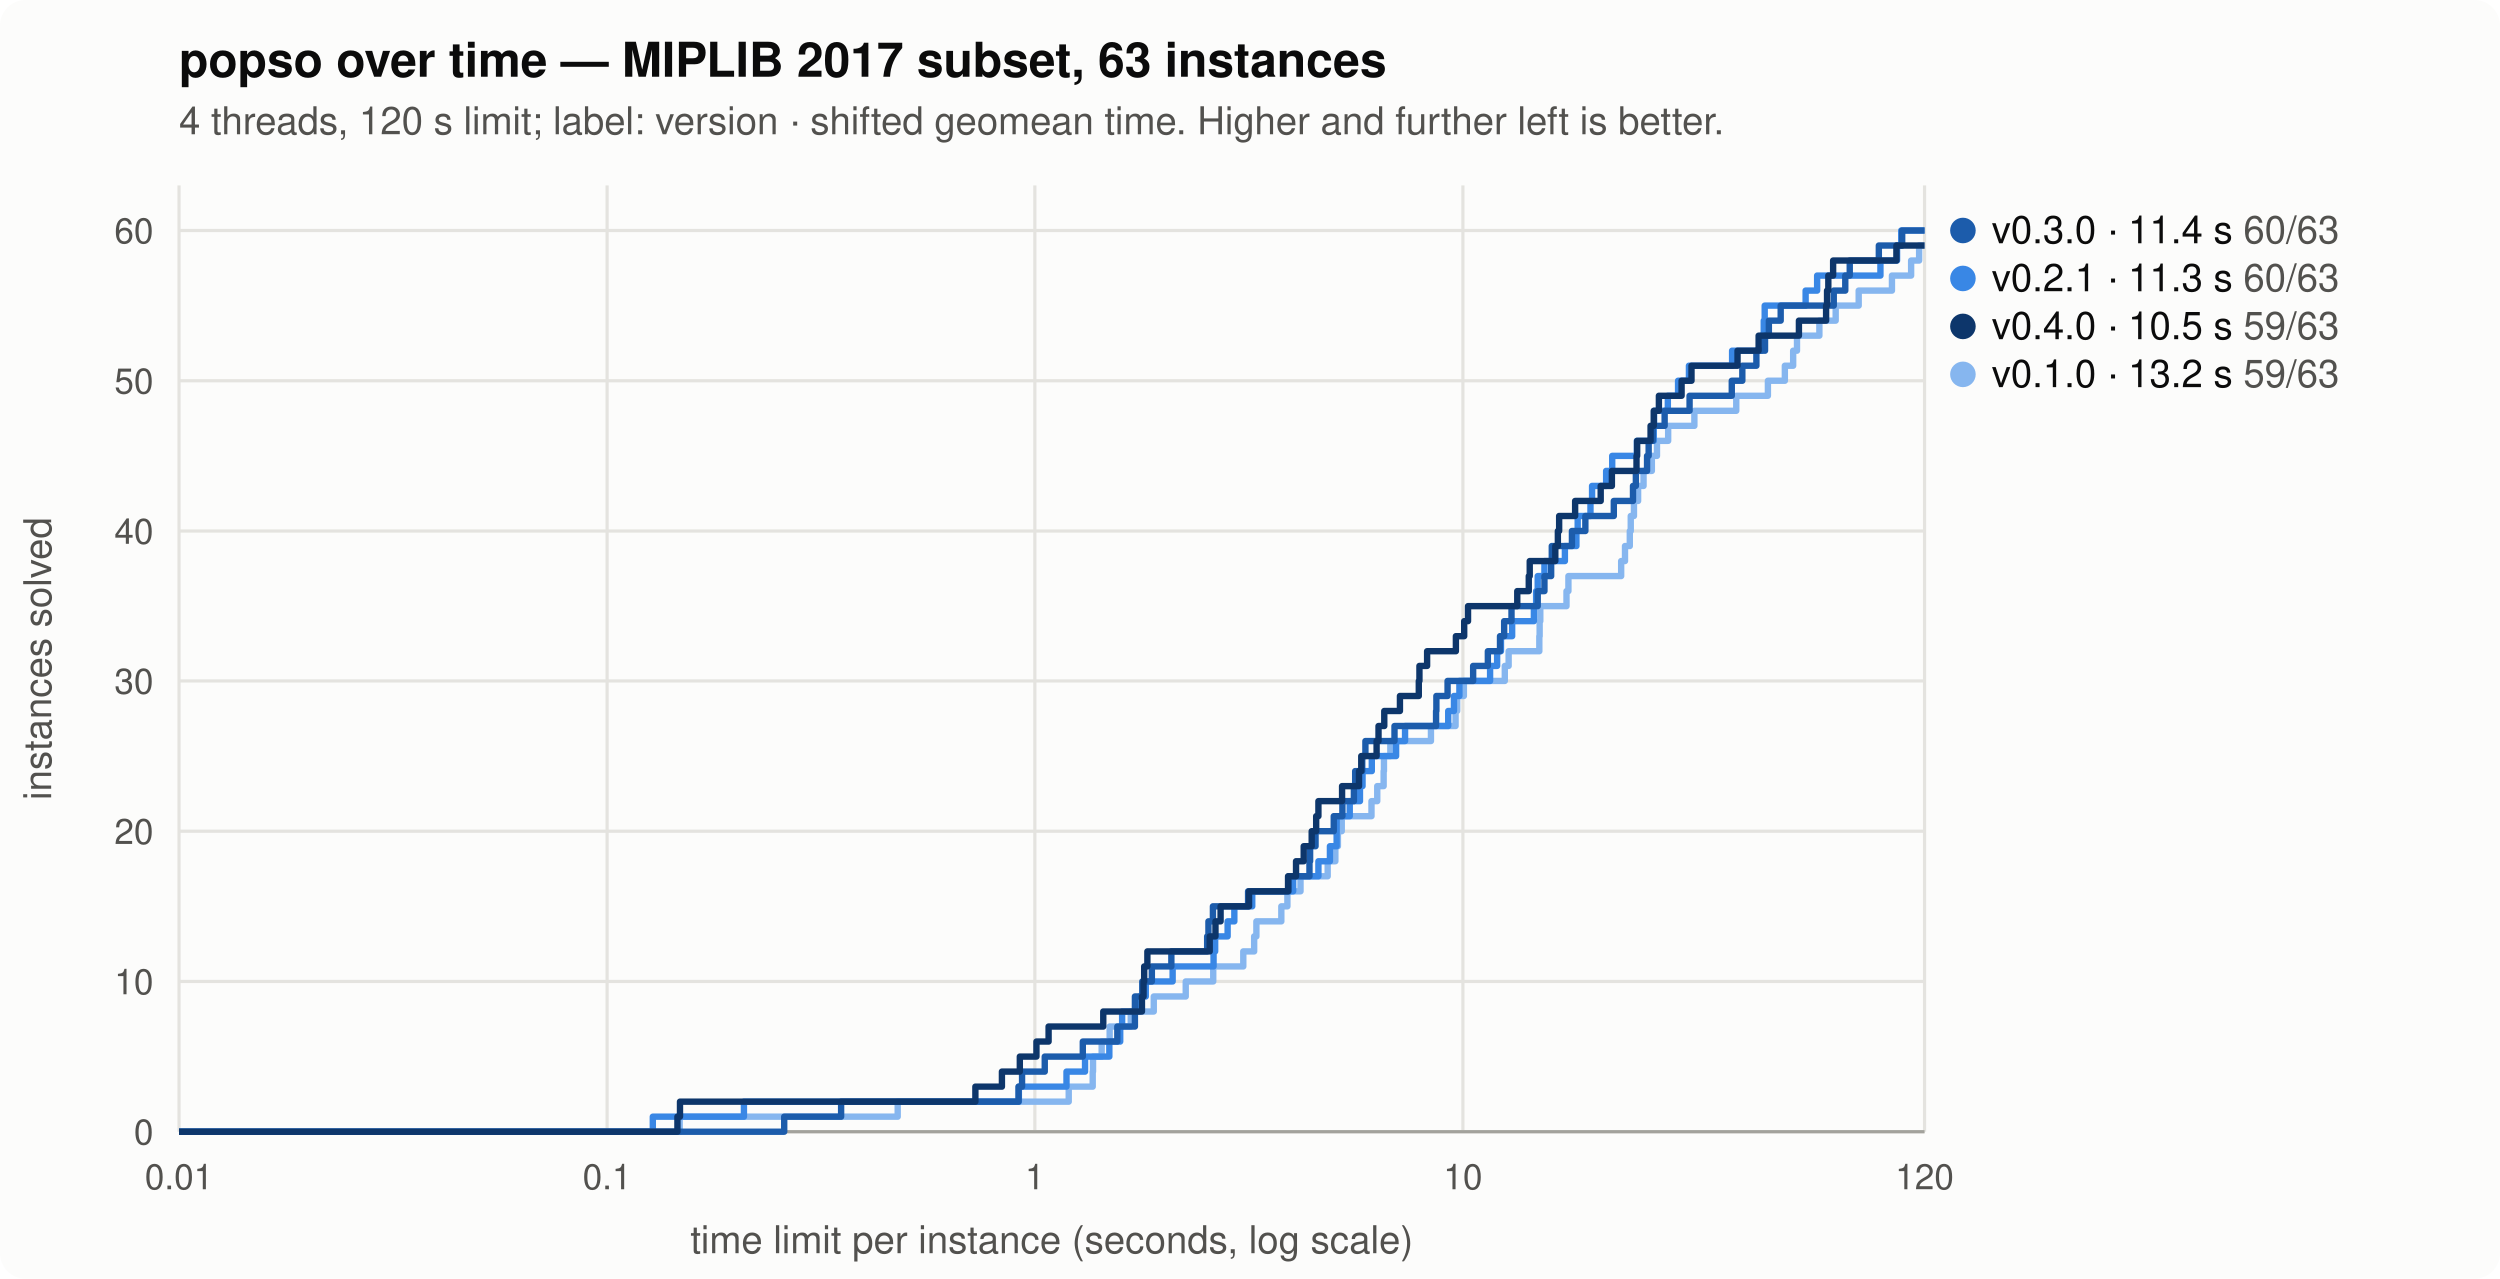
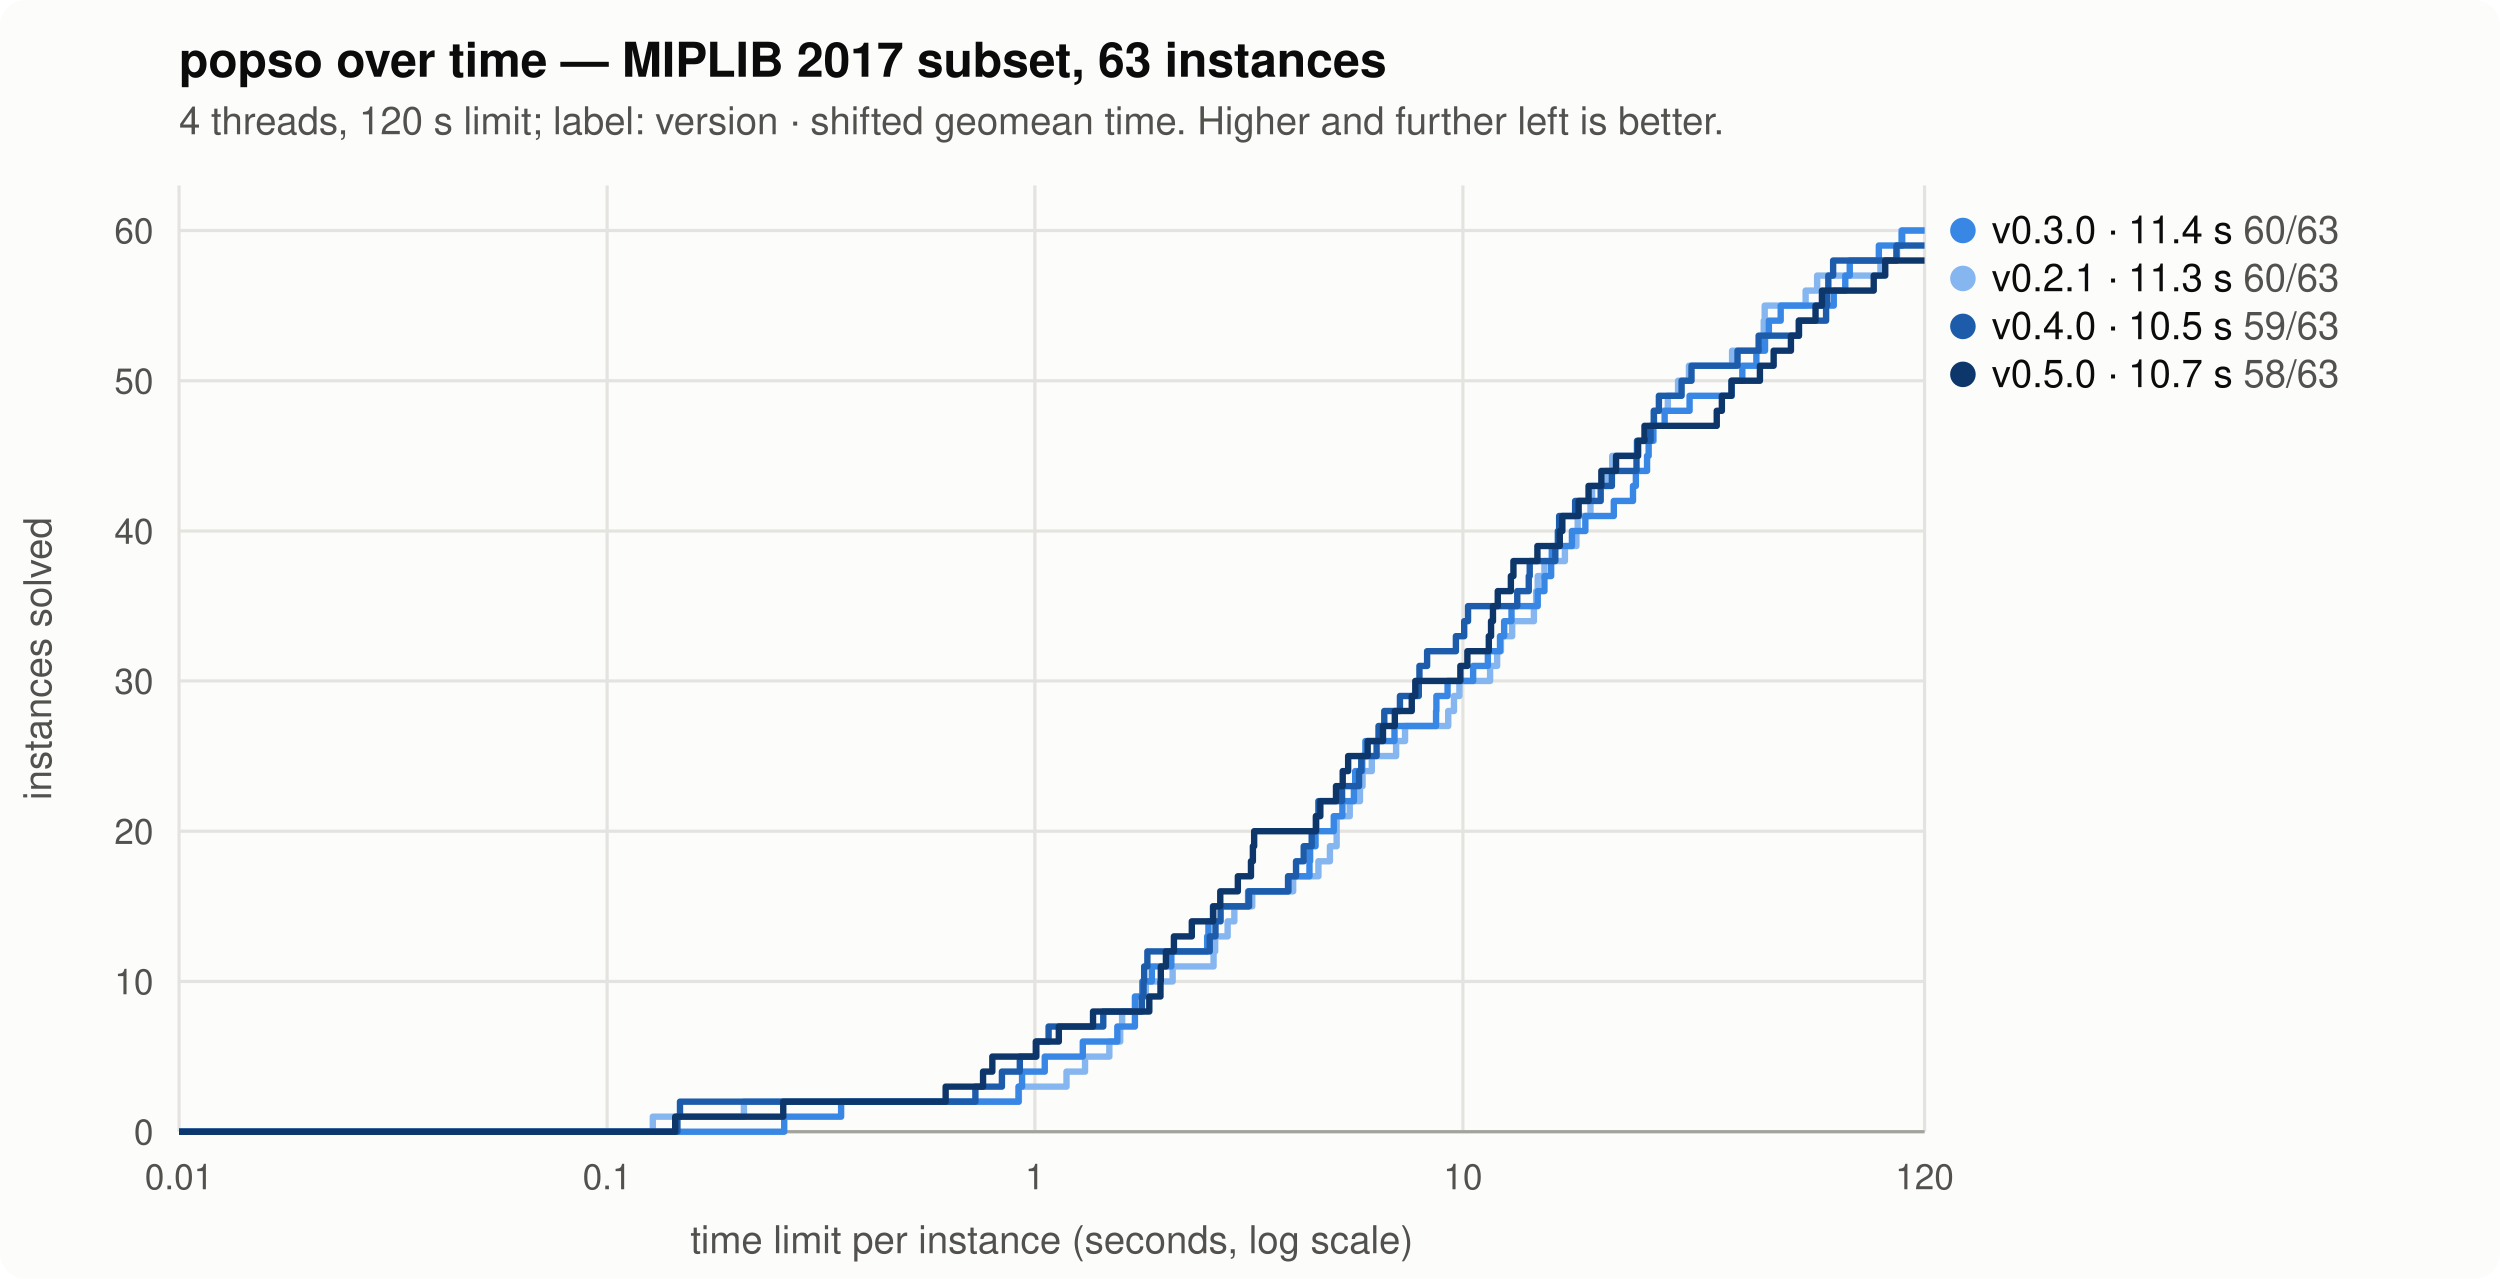
<svg xmlns="http://www.w3.org/2000/svg" viewBox="0 0 782 400" width="782" height="400" role="img" aria-label="popso over time — MIPLIB 2017 subset, 63 instances: instances solved versus time">
  <style>svg{font-family:-apple-system,BlinkMacSystemFont,'Segoe UI',Helvetica,Arial,sans-serif}.bg{fill:#fcfcfb}.t1{fill:#0b0b0b}.t2{fill:#52514e}.grid{stroke:#e4e3df}.axis{stroke:#a3a29c}.s-ours{stroke:#2a78d6}.f-ours{fill:#2a78d6}.s-highs{stroke:#eb6834}.f-highs{fill:#eb6834}.s-scip{stroke:#1baf7a}.f-scip{fill:#1baf7a}.s-v9{stroke:#86b6ef}.f-v9{fill:#86b6ef}.s-v8{stroke:#3987e5}.f-v8{fill:#3987e5}.s-v7{stroke:#1c5cab}.f-v7{fill:#1c5cab}.s-v6{stroke:#0d366b}.f-v6{fill:#0d366b}@media (prefers-color-scheme: dark){.bg{fill:#1a1a19}.t1{fill:#f0efec}.t2{fill:#c3c2b7}.grid{stroke:#333331}.axis{stroke:#6b6a64}.s-ours{stroke:#3987e5}.f-ours{fill:#3987e5}.s-highs{stroke:#d95926}.f-highs{fill:#d95926}.s-scip{stroke:#199e70}.f-scip{fill:#199e70}.s-v9{stroke:#184f95}.f-v9{fill:#184f95}.s-v8{stroke:#2a78d6}.f-v8{fill:#2a78d6}.s-v7{stroke:#6da7ec}.f-v7{fill:#6da7ec}.s-v6{stroke:#b7d3f6}.f-v6{fill:#b7d3f6}}</style>
  <rect class="bg" width="782" height="400" rx="8" />
  <text class="t1" x="56" y="24" font-size="15" font-weight="600">popso over time — MIPLIB 2017 subset, 63 instances</text>
  <text class="t2" x="56" y="42" font-size="12">4 threads, 120 s limit; label: version · shifted geomean time. Higher and further left is better.</text>
  <line class="grid" x1="56" x2="602" y1="354.0" y2="354.0" stroke-width="1" />
  <text class="t2" x="48" y="358.0" font-size="11" text-anchor="end">0</text>
  <line class="grid" x1="56" x2="602" y1="307.0" y2="307.0" stroke-width="1" />
  <text class="t2" x="48" y="311.0" font-size="11" text-anchor="end">10</text>
  <line class="grid" x1="56" x2="602" y1="260.0" y2="260.0" stroke-width="1" />
  <text class="t2" x="48" y="264.0" font-size="11" text-anchor="end">20</text>
  <line class="grid" x1="56" x2="602" y1="213.0" y2="213.0" stroke-width="1" />
  <text class="t2" x="48" y="217.0" font-size="11" text-anchor="end">30</text>
  <line class="grid" x1="56" x2="602" y1="166.1" y2="166.1" stroke-width="1" />
  <text class="t2" x="48" y="170.1" font-size="11" text-anchor="end">40</text>
  <line class="grid" x1="56" x2="602" y1="119.1" y2="119.1" stroke-width="1" />
  <text class="t2" x="48" y="123.1" font-size="11" text-anchor="end">50</text>
  <line class="grid" x1="56" x2="602" y1="72.1" y2="72.1" stroke-width="1" />
  <text class="t2" x="48" y="76.1" font-size="11" text-anchor="end">60</text>
  <line class="grid" x1="56.0" x2="56.0" y1="58" y2="354" stroke-width="1" />
  <text class="t2" x="56.0" y="372" font-size="11" text-anchor="middle">0.01</text>
  <line class="grid" x1="189.9" x2="189.9" y1="58" y2="354" stroke-width="1" />
  <text class="t2" x="189.9" y="372" font-size="11" text-anchor="middle">0.1</text>
  <line class="grid" x1="323.7" x2="323.7" y1="58" y2="354" stroke-width="1" />
  <text class="t2" x="323.7" y="372" font-size="11" text-anchor="middle">1</text>
  <line class="grid" x1="457.6" x2="457.6" y1="58" y2="354" stroke-width="1" />
  <text class="t2" x="457.6" y="372" font-size="11" text-anchor="middle">10</text>
  <line class="grid" x1="602.0" x2="602.0" y1="58" y2="354" stroke-width="1" />
  <text class="t2" x="602.0" y="372" font-size="11" text-anchor="middle">120</text>
  <line class="axis" x1="56" x2="602" y1="354" y2="354" stroke-width="1" />
  <text class="t2" x="329.0" y="392" font-size="12" text-anchor="middle">time limit per instance (seconds, log scale)</text>
  <text class="t2" transform="translate(16 206.0) rotate(-90)" font-size="12" text-anchor="middle">instances solved</text>
-   <path class="s-v9" d="M56.0 354.0 L212.6 354.0 L212.6 349.3 L280.8 349.3 L280.8 344.6 L334.3 344.6 L334.3 339.9 L341.8 339.9 L341.8 335.2 L341.9 335.2 L341.9 330.5 L344.6 330.5 L344.6 325.8 L347.1 325.8 L347.1 321.1 L353.7 321.1 L353.7 316.4 L360.9 316.4 L360.9 311.7 L370.9 311.7 L370.9 307.0 L379.5 307.0 L379.5 302.3 L388.9 302.3 L388.9 297.6 L392.3 297.6 L392.3 292.9 L393.0 292.9 L393.0 288.2 L400.8 288.2 L400.8 283.5 L402.7 283.5 L402.7 278.8 L406.8 278.8 L406.8 274.1 L415.3 274.1 L415.3 269.4 L417.7 269.4 L417.7 264.7 L418.5 264.7 L418.5 260.0 L419.7 260.0 L419.7 255.3 L429.0 255.3 L429.0 250.6 L430.8 250.6 L430.8 245.9 L432.8 245.9 L432.8 241.2 L432.9 241.2 L432.9 236.5 L434.9 236.5 L434.9 231.8 L447.6 231.8 L447.6 227.1 L455.3 227.1 L455.3 222.4 L455.8 222.4 L455.8 217.7 L457.9 217.7 L457.9 213.0 L470.7 213.0 L470.7 208.3 L471.9 208.3 L471.9 203.7 L481.5 203.7 L481.5 199.0 L481.6 199.0 L481.6 194.3 L481.8 194.3 L481.8 189.6 L490.0 189.6 L490.0 184.9 L490.6 184.9 L490.6 180.2 L507.1 180.2 L507.1 175.5 L508.3 175.5 L508.3 170.8 L509.8 170.8 L509.8 166.1 L510.1 166.1 L510.1 161.4 L511.1 161.4 L511.1 156.7 L512.4 156.7 L512.4 152.0 L514.1 152.0 L514.1 147.3 L516.7 147.3 L516.7 142.6 L518.3 142.6 L518.3 137.9 L521.8 137.9 L521.8 133.2 L530.0 133.2 L530.0 128.5 L543.1 128.5 L543.1 123.8 L553.0 123.8 L553.0 119.1 L558.3 119.1 L558.3 114.4 L560.9 114.4 L560.9 109.7 L562.1 109.7 L562.1 105.0 L569.1 105.0 L569.1 100.3 L574.2 100.3 L574.2 95.6 L581.4 95.6 L581.4 90.9 L591.8 90.9 L591.8 86.2 L597.8 86.2 L597.8 81.5 L600.3 81.5 L600.3 76.8 L602.0 76.8" fill="none" stroke-width="2" stroke-linejoin="round" />
-   <path class="s-v8" d="M56.0 354.0 L204.2 354.0 L204.2 349.3 L232.7 349.3 L232.7 344.6 L318.7 344.6 L318.7 339.9 L333.6 339.9 L333.6 335.2 L339.4 335.2 L339.4 330.5 L347.0 330.5 L347.0 325.8 L350.4 325.8 L350.4 321.1 L351.0 321.1 L351.0 316.4 L356.5 316.4 L356.5 311.7 L358.4 311.7 L358.4 307.0 L366.8 307.0 L366.8 302.3 L379.6 302.3 L379.6 297.6 L380.1 297.6 L380.1 292.9 L384.0 292.9 L384.0 288.2 L386.1 288.2 L386.1 283.5 L391.7 283.5 L391.7 278.8 L404.5 278.8 L404.5 274.1 L412.4 274.1 L412.4 269.4 L416.0 269.4 L416.0 264.7 L418.1 264.7 L418.1 260.0 L418.1 260.0 L418.1 255.3 L422.2 255.3 L422.2 250.6 L425.4 250.6 L425.4 245.9 L426.2 245.9 L426.2 241.2 L429.1 241.2 L429.1 236.5 L436.7 236.5 L436.7 231.8 L439.5 231.8 L439.5 227.1 L453.0 227.1 L453.0 222.4 L454.8 222.4 L454.8 217.7 L456.5 217.7 L456.5 213.0 L466.1 213.0 L466.1 208.3 L468.3 208.3 L468.3 203.7 L469.5 203.7 L469.5 199.0 L473.0 199.0 L473.0 194.3 L479.8 194.3 L479.8 189.6 L480.5 189.6 L480.5 184.9 L481.0 184.9 L481.0 180.2 L483.1 180.2 L483.1 175.5 L489.5 175.5 L489.5 170.8 L493.1 170.8 L493.1 166.1 L493.5 166.1 L493.5 161.4 L497.5 161.4 L497.5 156.7 L498.0 156.7 L498.0 152.0 L502.4 152.0 L502.4 147.3 L504.3 147.3 L504.3 142.6 L512.0 142.6 L512.0 137.9 L517.3 137.9 L517.3 133.2 L517.4 133.2 L517.4 128.5 L521.7 128.5 L521.7 123.8 L524.9 123.8 L524.9 119.1 L528.3 119.1 L528.3 114.4 L541.8 114.4 L541.8 109.7 L550.9 109.7 L550.9 105.0 L551.7 105.0 L551.7 100.3 L552.0 100.3 L552.0 95.6 L564.8 95.6 L564.8 90.9 L568.4 90.9 L568.4 86.2 L588.2 86.2 L588.2 81.5 L593.4 81.5 L593.4 76.8 L594.7 76.8 L594.7 72.1 L602.0 72.1" fill="none" stroke-width="2" stroke-linejoin="round" />
-   <path class="s-v7" d="M56.0 354.0 L245.3 354.0 L245.3 349.3 L263.1 349.3 L263.1 344.6 L318.6 344.6 L318.6 339.9 L319.7 339.9 L319.7 335.2 L326.8 335.2 L326.8 330.5 L338.7 330.5 L338.7 325.8 L349.5 325.8 L349.5 321.1 L355.0 321.1 L355.0 316.4 L355.0 316.4 L355.0 311.7 L357.3 311.7 L357.3 307.0 L360.3 307.0 L360.3 302.3 L366.4 302.3 L366.4 297.6 L377.6 297.6 L377.6 292.9 L378.0 292.9 L378.0 288.2 L379.4 288.2 L379.4 283.5 L390.4 283.5 L390.4 278.8 L403.1 278.8 L403.1 274.1 L409.6 274.1 L409.6 269.4 L409.8 269.4 L409.8 264.7 L411.5 264.7 L411.5 260.0 L417.2 260.0 L417.2 255.3 L419.9 255.3 L419.9 250.6 L423.5 250.6 L423.5 245.9 L423.9 245.9 L423.9 241.2 L426.1 241.2 L426.1 236.5 L427.1 236.5 L427.1 231.8 L436.2 231.8 L436.2 227.1 L449.2 227.1 L449.2 222.4 L449.3 222.4 L449.3 217.7 L452.8 217.7 L452.8 213.0 L460.8 213.0 L460.8 208.3 L465.4 208.3 L465.4 203.7 L469.2 203.7 L469.2 199.0 L470.5 199.0 L470.5 194.3 L472.8 194.3 L472.8 189.6 L481.0 189.6 L481.0 184.9 L483.1 184.9 L483.1 180.2 L485.2 180.2 L485.2 175.5 L485.4 175.5 L485.4 170.8 L491.7 170.8 L491.7 166.1 L495.9 166.1 L495.9 161.4 L504.8 161.4 L504.8 156.7 L510.8 156.7 L510.8 152.0 L511.7 152.0 L511.7 147.3 L515.2 147.3 L515.2 142.6 L515.7 142.6 L515.7 137.9 L517.0 137.9 L517.0 133.2 L520.7 133.2 L520.7 128.5 L528.5 128.5 L528.5 123.8 L541.7 123.8 L541.7 119.1 L545.0 119.1 L545.0 114.4 L549.4 114.4 L549.4 109.7 L552.1 109.7 L552.1 105.0 L553.3 105.0 L553.3 100.3 L557.0 100.3 L557.0 95.6 L573.6 95.6 L573.6 90.9 L577.2 90.9 L577.2 86.2 L578.6 86.2 L578.6 81.5 L587.7 81.5 L587.7 76.8 L595.0 76.8 L595.0 72.1 L602.0 72.1" fill="none" stroke-width="2" stroke-linejoin="round" />
-   <path class="s-v6" d="M56.0 354.0 L211.9 354.0 L211.9 349.3 L212.7 349.3 L212.7 344.6 L305.1 344.6 L305.1 339.9 L313.4 339.9 L313.4 335.2 L319.0 335.2 L319.0 330.5 L324.2 330.5 L324.2 325.8 L328.0 325.8 L328.0 321.1 L345.1 321.1 L345.1 316.4 L357.2 316.4 L357.2 311.7 L357.7 311.7 L357.7 307.0 L357.9 307.0 L357.9 302.3 L358.9 302.3 L358.9 297.6 L378.4 297.6 L378.4 292.9 L380.2 292.9 L380.2 288.2 L381.8 288.2 L381.8 283.5 L390.7 283.5 L390.7 278.8 L402.9 278.8 L402.9 274.1 L405.4 274.1 L405.4 269.4 L407.8 269.4 L407.8 264.7 L410.3 264.7 L410.3 260.0 L411.7 260.0 L411.7 255.3 L412.4 255.3 L412.4 250.6 L419.8 250.6 L419.8 245.9 L425.1 245.9 L425.1 241.2 L425.8 241.2 L425.8 236.5 L430.6 236.5 L430.6 231.8 L431.2 231.8 L431.2 227.1 L433.0 227.1 L433.0 222.4 L437.9 222.4 L437.9 217.7 L443.8 217.7 L443.8 213.0 L444.0 213.0 L444.0 208.3 L446.4 208.3 L446.4 203.7 L455.4 203.7 L455.4 199.0 L458.0 199.0 L458.0 194.3 L459.2 194.3 L459.2 189.6 L474.6 189.6 L474.6 184.9 L478.2 184.9 L478.2 180.2 L478.5 180.2 L478.5 175.5 L486.5 175.5 L486.5 170.8 L487.3 170.8 L487.3 166.1 L487.7 166.1 L487.7 161.4 L492.7 161.4 L492.7 156.7 L500.7 156.7 L500.7 152.0 L504.2 152.0 L504.2 147.3 L511.9 147.3 L511.9 142.6 L512.1 142.6 L512.1 137.9 L516.3 137.9 L516.3 133.2 L517.3 133.2 L517.3 128.5 L518.9 128.5 L518.9 123.8 L526.0 123.8 L526.0 119.1 L529.1 119.1 L529.1 114.4 L543.5 114.4 L543.5 109.7 L550.1 109.7 L550.1 105.0 L562.7 105.0 L562.7 100.3 L571.2 100.3 L571.2 95.6 L571.5 95.6 L571.5 90.9 L571.9 90.9 L571.9 86.2 L573.4 86.2 L573.4 81.5 L593.2 81.5 L593.2 76.8 L602.0 76.8" fill="none" stroke-width="2" stroke-linejoin="round" />
-   <circle class="f-v7" cx="614.0" cy="72.1" r="4" />
+   <path class="s-v9" d="M56.0 354.0 L204.2 354.0 L204.2 349.3 L232.7 349.3 L232.7 344.6 L318.7 344.6 L318.7 339.9 L333.6 339.9 L333.6 335.2 L339.4 335.2 L339.4 330.5 L347.0 330.5 L347.0 325.8 L350.4 325.8 L350.4 321.1 L351.0 321.1 L351.0 316.4 L356.5 316.4 L356.5 311.7 L358.4 311.7 L358.4 307.0 L366.8 307.0 L366.8 302.3 L379.6 302.3 L379.6 297.6 L380.1 297.6 L380.1 292.9 L384.0 292.9 L384.0 288.2 L386.1 288.2 L386.1 283.5 L391.7 283.5 L391.7 278.8 L404.5 278.8 L404.5 274.1 L412.4 274.1 L412.4 269.4 L416.0 269.4 L416.0 264.7 L418.1 264.7 L418.1 260.0 L418.1 260.0 L418.1 255.3 L422.2 255.3 L422.2 250.6 L425.4 250.6 L425.4 245.9 L426.2 245.9 L426.2 241.2 L429.1 241.2 L429.1 236.5 L436.7 236.5 L436.7 231.8 L439.5 231.8 L439.5 227.1 L453.0 227.1 L453.0 222.4 L454.8 222.4 L454.8 217.7 L456.5 217.7 L456.5 213.0 L466.1 213.0 L466.1 208.3 L468.3 208.3 L468.3 203.7 L469.5 203.7 L469.5 199.0 L473.0 199.0 L473.0 194.3 L479.8 194.3 L479.8 189.6 L480.5 189.6 L480.5 184.9 L481.0 184.9 L481.0 180.2 L483.1 180.2 L483.1 175.5 L489.5 175.5 L489.5 170.8 L493.1 170.8 L493.1 166.1 L493.5 166.1 L493.5 161.4 L497.5 161.4 L497.5 156.7 L498.0 156.7 L498.0 152.0 L502.4 152.0 L502.4 147.3 L504.3 147.3 L504.3 142.6 L512.0 142.6 L512.0 137.9 L517.3 137.9 L517.3 133.2 L517.4 133.2 L517.4 128.5 L521.7 128.5 L521.7 123.8 L524.9 123.8 L524.9 119.1 L528.3 119.1 L528.3 114.4 L541.8 114.4 L541.8 109.7 L550.9 109.7 L550.9 105.0 L551.7 105.0 L551.7 100.3 L552.0 100.3 L552.0 95.6 L564.8 95.6 L564.8 90.9 L568.4 90.9 L568.4 86.2 L588.2 86.2 L588.2 81.5 L593.4 81.5 L593.4 76.8 L594.7 76.8 L594.7 72.1 L602.0 72.1" fill="none" stroke-width="2" stroke-linejoin="round" />
+   <path class="s-v8" d="M56.0 354.0 L245.3 354.0 L245.3 349.3 L263.1 349.3 L263.1 344.6 L318.6 344.6 L318.6 339.9 L319.7 339.9 L319.7 335.2 L326.8 335.2 L326.8 330.5 L338.7 330.5 L338.7 325.8 L349.5 325.8 L349.5 321.1 L355.0 321.1 L355.0 316.4 L355.0 316.4 L355.0 311.7 L357.3 311.7 L357.3 307.0 L360.3 307.0 L360.3 302.3 L366.4 302.3 L366.4 297.6 L377.6 297.6 L377.6 292.9 L378.0 292.9 L378.0 288.2 L379.4 288.2 L379.4 283.5 L390.4 283.5 L390.4 278.8 L403.1 278.8 L403.1 274.1 L409.6 274.1 L409.6 269.4 L409.8 269.4 L409.8 264.7 L411.5 264.7 L411.5 260.0 L417.2 260.0 L417.2 255.3 L419.9 255.3 L419.9 250.6 L423.5 250.6 L423.5 245.9 L423.9 245.9 L423.9 241.2 L426.1 241.2 L426.1 236.5 L427.1 236.5 L427.1 231.8 L436.2 231.8 L436.2 227.1 L449.2 227.1 L449.2 222.4 L449.3 222.4 L449.3 217.7 L452.8 217.7 L452.8 213.0 L460.8 213.0 L460.8 208.3 L465.4 208.3 L465.4 203.7 L469.2 203.7 L469.2 199.0 L470.5 199.0 L470.5 194.3 L472.8 194.3 L472.8 189.6 L481.0 189.6 L481.0 184.9 L483.1 184.9 L483.1 180.2 L485.2 180.2 L485.2 175.5 L485.4 175.5 L485.4 170.8 L491.7 170.8 L491.7 166.1 L495.9 166.1 L495.9 161.4 L504.8 161.4 L504.8 156.7 L510.8 156.7 L510.8 152.0 L511.7 152.0 L511.7 147.3 L515.2 147.3 L515.2 142.6 L515.7 142.6 L515.7 137.9 L517.0 137.9 L517.0 133.2 L520.7 133.2 L520.7 128.5 L528.5 128.5 L528.5 123.8 L541.7 123.8 L541.7 119.1 L545.0 119.1 L545.0 114.4 L549.4 114.4 L549.4 109.7 L552.1 109.7 L552.1 105.0 L553.3 105.0 L553.3 100.3 L557.0 100.3 L557.0 95.6 L573.6 95.6 L573.6 90.9 L577.2 90.9 L577.2 86.2 L578.6 86.2 L578.6 81.5 L587.7 81.5 L587.7 76.8 L595.0 76.8 L595.0 72.1 L602.0 72.1" fill="none" stroke-width="2" stroke-linejoin="round" />
+   <path class="s-v7" d="M56.0 354.0 L211.9 354.0 L211.9 349.3 L212.7 349.3 L212.7 344.6 L305.1 344.6 L305.1 339.9 L313.4 339.9 L313.4 335.2 L319.0 335.2 L319.0 330.5 L324.2 330.5 L324.2 325.8 L328.0 325.8 L328.0 321.1 L345.1 321.1 L345.1 316.4 L357.2 316.4 L357.2 311.7 L357.7 311.7 L357.7 307.0 L357.9 307.0 L357.9 302.3 L358.9 302.3 L358.9 297.6 L378.4 297.6 L378.4 292.9 L380.2 292.9 L380.2 288.2 L381.8 288.2 L381.8 283.5 L390.7 283.5 L390.7 278.8 L402.9 278.8 L402.9 274.1 L405.4 274.1 L405.4 269.4 L407.8 269.4 L407.8 264.7 L410.3 264.7 L410.3 260.0 L411.7 260.0 L411.7 255.3 L412.4 255.3 L412.4 250.6 L419.8 250.6 L419.8 245.9 L425.1 245.9 L425.1 241.2 L425.8 241.2 L425.8 236.5 L430.6 236.5 L430.6 231.8 L431.2 231.8 L431.2 227.1 L433.0 227.1 L433.0 222.4 L437.9 222.4 L437.9 217.7 L443.8 217.7 L443.8 213.0 L444.0 213.0 L444.0 208.3 L446.4 208.3 L446.4 203.7 L455.4 203.7 L455.4 199.0 L458.0 199.0 L458.0 194.3 L459.2 194.3 L459.2 189.6 L474.6 189.6 L474.6 184.9 L478.2 184.9 L478.2 180.2 L478.5 180.2 L478.5 175.5 L486.5 175.5 L486.5 170.8 L487.3 170.8 L487.3 166.1 L487.7 166.1 L487.7 161.4 L492.7 161.4 L492.7 156.7 L500.7 156.7 L500.7 152.0 L504.2 152.0 L504.2 147.3 L511.9 147.3 L511.9 142.6 L512.1 142.6 L512.1 137.9 L516.3 137.9 L516.3 133.2 L517.3 133.2 L517.3 128.5 L518.9 128.5 L518.9 123.8 L526.0 123.8 L526.0 119.1 L529.1 119.1 L529.1 114.4 L543.5 114.4 L543.5 109.7 L550.1 109.7 L550.1 105.0 L562.7 105.0 L562.7 100.3 L571.2 100.3 L571.2 95.6 L571.5 95.6 L571.5 90.9 L571.9 90.9 L571.9 86.2 L573.4 86.2 L573.4 81.5 L593.2 81.5 L593.2 76.8 L602.0 76.8" fill="none" stroke-width="2" stroke-linejoin="round" />
+   <path class="s-v6" d="M56.0 354.0 L211.2 354.0 L211.2 349.3 L245.0 349.3 L245.0 344.6 L295.8 344.6 L295.8 339.9 L307.5 339.9 L307.5 335.2 L310.4 335.2 L310.4 330.5 L324.0 330.5 L324.0 325.8 L331.2 325.8 L331.2 321.1 L341.9 321.1 L341.9 316.4 L359.5 316.4 L359.5 311.7 L363.0 311.7 L363.0 307.0 L363.1 307.0 L363.1 302.3 L364.7 302.3 L364.7 297.6 L367.2 297.6 L367.2 292.9 L372.8 292.9 L372.8 288.2 L379.5 288.2 L379.5 283.5 L381.7 283.5 L381.7 278.8 L387.2 278.8 L387.2 274.1 L391.3 274.1 L391.3 269.4 L391.9 269.4 L391.9 264.7 L392.3 264.7 L392.3 260.0 L411.6 260.0 L411.6 255.3 L413.0 255.3 L413.0 250.6 L417.9 250.6 L417.9 245.9 L420.0 245.9 L420.0 241.2 L421.7 241.2 L421.7 236.5 L427.8 236.5 L427.8 231.8 L432.6 231.8 L432.6 227.1 L436.3 227.1 L436.3 222.4 L441.6 222.4 L441.6 217.7 L442.7 217.7 L442.7 213.0 L456.8 213.0 L456.8 208.3 L459.0 208.3 L459.0 203.7 L465.7 203.7 L465.7 199.0 L466.4 199.0 L466.4 194.3 L467.0 194.3 L467.0 189.6 L468.5 189.6 L468.5 184.9 L472.6 184.9 L472.6 180.2 L473.4 180.2 L473.4 175.5 L480.9 175.5 L480.9 170.8 L487.9 170.8 L487.9 166.1 L488.7 166.1 L488.7 161.4 L493.8 161.4 L493.8 156.7 L496.9 156.7 L496.9 152.0 L500.9 152.0 L500.9 147.3 L505.5 147.3 L505.5 142.6 L512.4 142.6 L512.4 137.9 L514.4 137.9 L514.4 133.2 L537.0 133.2 L537.0 128.5 L538.6 128.5 L538.6 123.8 L541.6 123.8 L541.6 119.1 L550.5 119.1 L550.5 114.4 L554.8 114.4 L554.8 109.7 L560.2 109.7 L560.2 105.0 L562.7 105.0 L562.7 100.3 L567.9 100.3 L567.9 95.6 L569.9 95.6 L569.9 90.9 L586.1 90.9 L586.1 86.2 L589.7 86.2 L589.7 81.5 L602.0 81.5" fill="none" stroke-width="2" stroke-linejoin="round" />
+   <circle class="f-v8" cx="614.0" cy="72.1" r="4" />
  <text class="t1" x="623.0" y="76.1" font-size="12">v0.3.0 · 11.4 s <tspan class="t2">60/63</tspan>
  </text>
-   <circle class="f-v8" cx="614.0" cy="87.1" r="4" />
+   <circle class="f-v9" cx="614.0" cy="87.1" r="4" />
  <text class="t1" x="623.0" y="91.1" font-size="12">v0.2.1 · 11.3 s <tspan class="t2">60/63</tspan>
  </text>
-   <circle class="f-v6" cx="614.0" cy="102.1" r="4" />
+   <circle class="f-v7" cx="614.0" cy="102.1" r="4" />
  <text class="t1" x="623.0" y="106.1" font-size="12">v0.4.0 · 10.5 s <tspan class="t2">59/63</tspan>
  </text>
-   <circle class="f-v9" cx="614.0" cy="117.1" r="4" />
-   <text class="t1" x="623.0" y="121.1" font-size="12">v0.1.0 · 13.2 s <tspan class="t2">59/63</tspan>
+   <circle class="f-v6" cx="614.0" cy="117.1" r="4" />
+   <text class="t1" x="623.0" y="121.1" font-size="12">v0.5.0 · 10.7 s <tspan class="t2">58/63</tspan>
  </text>
</svg>
